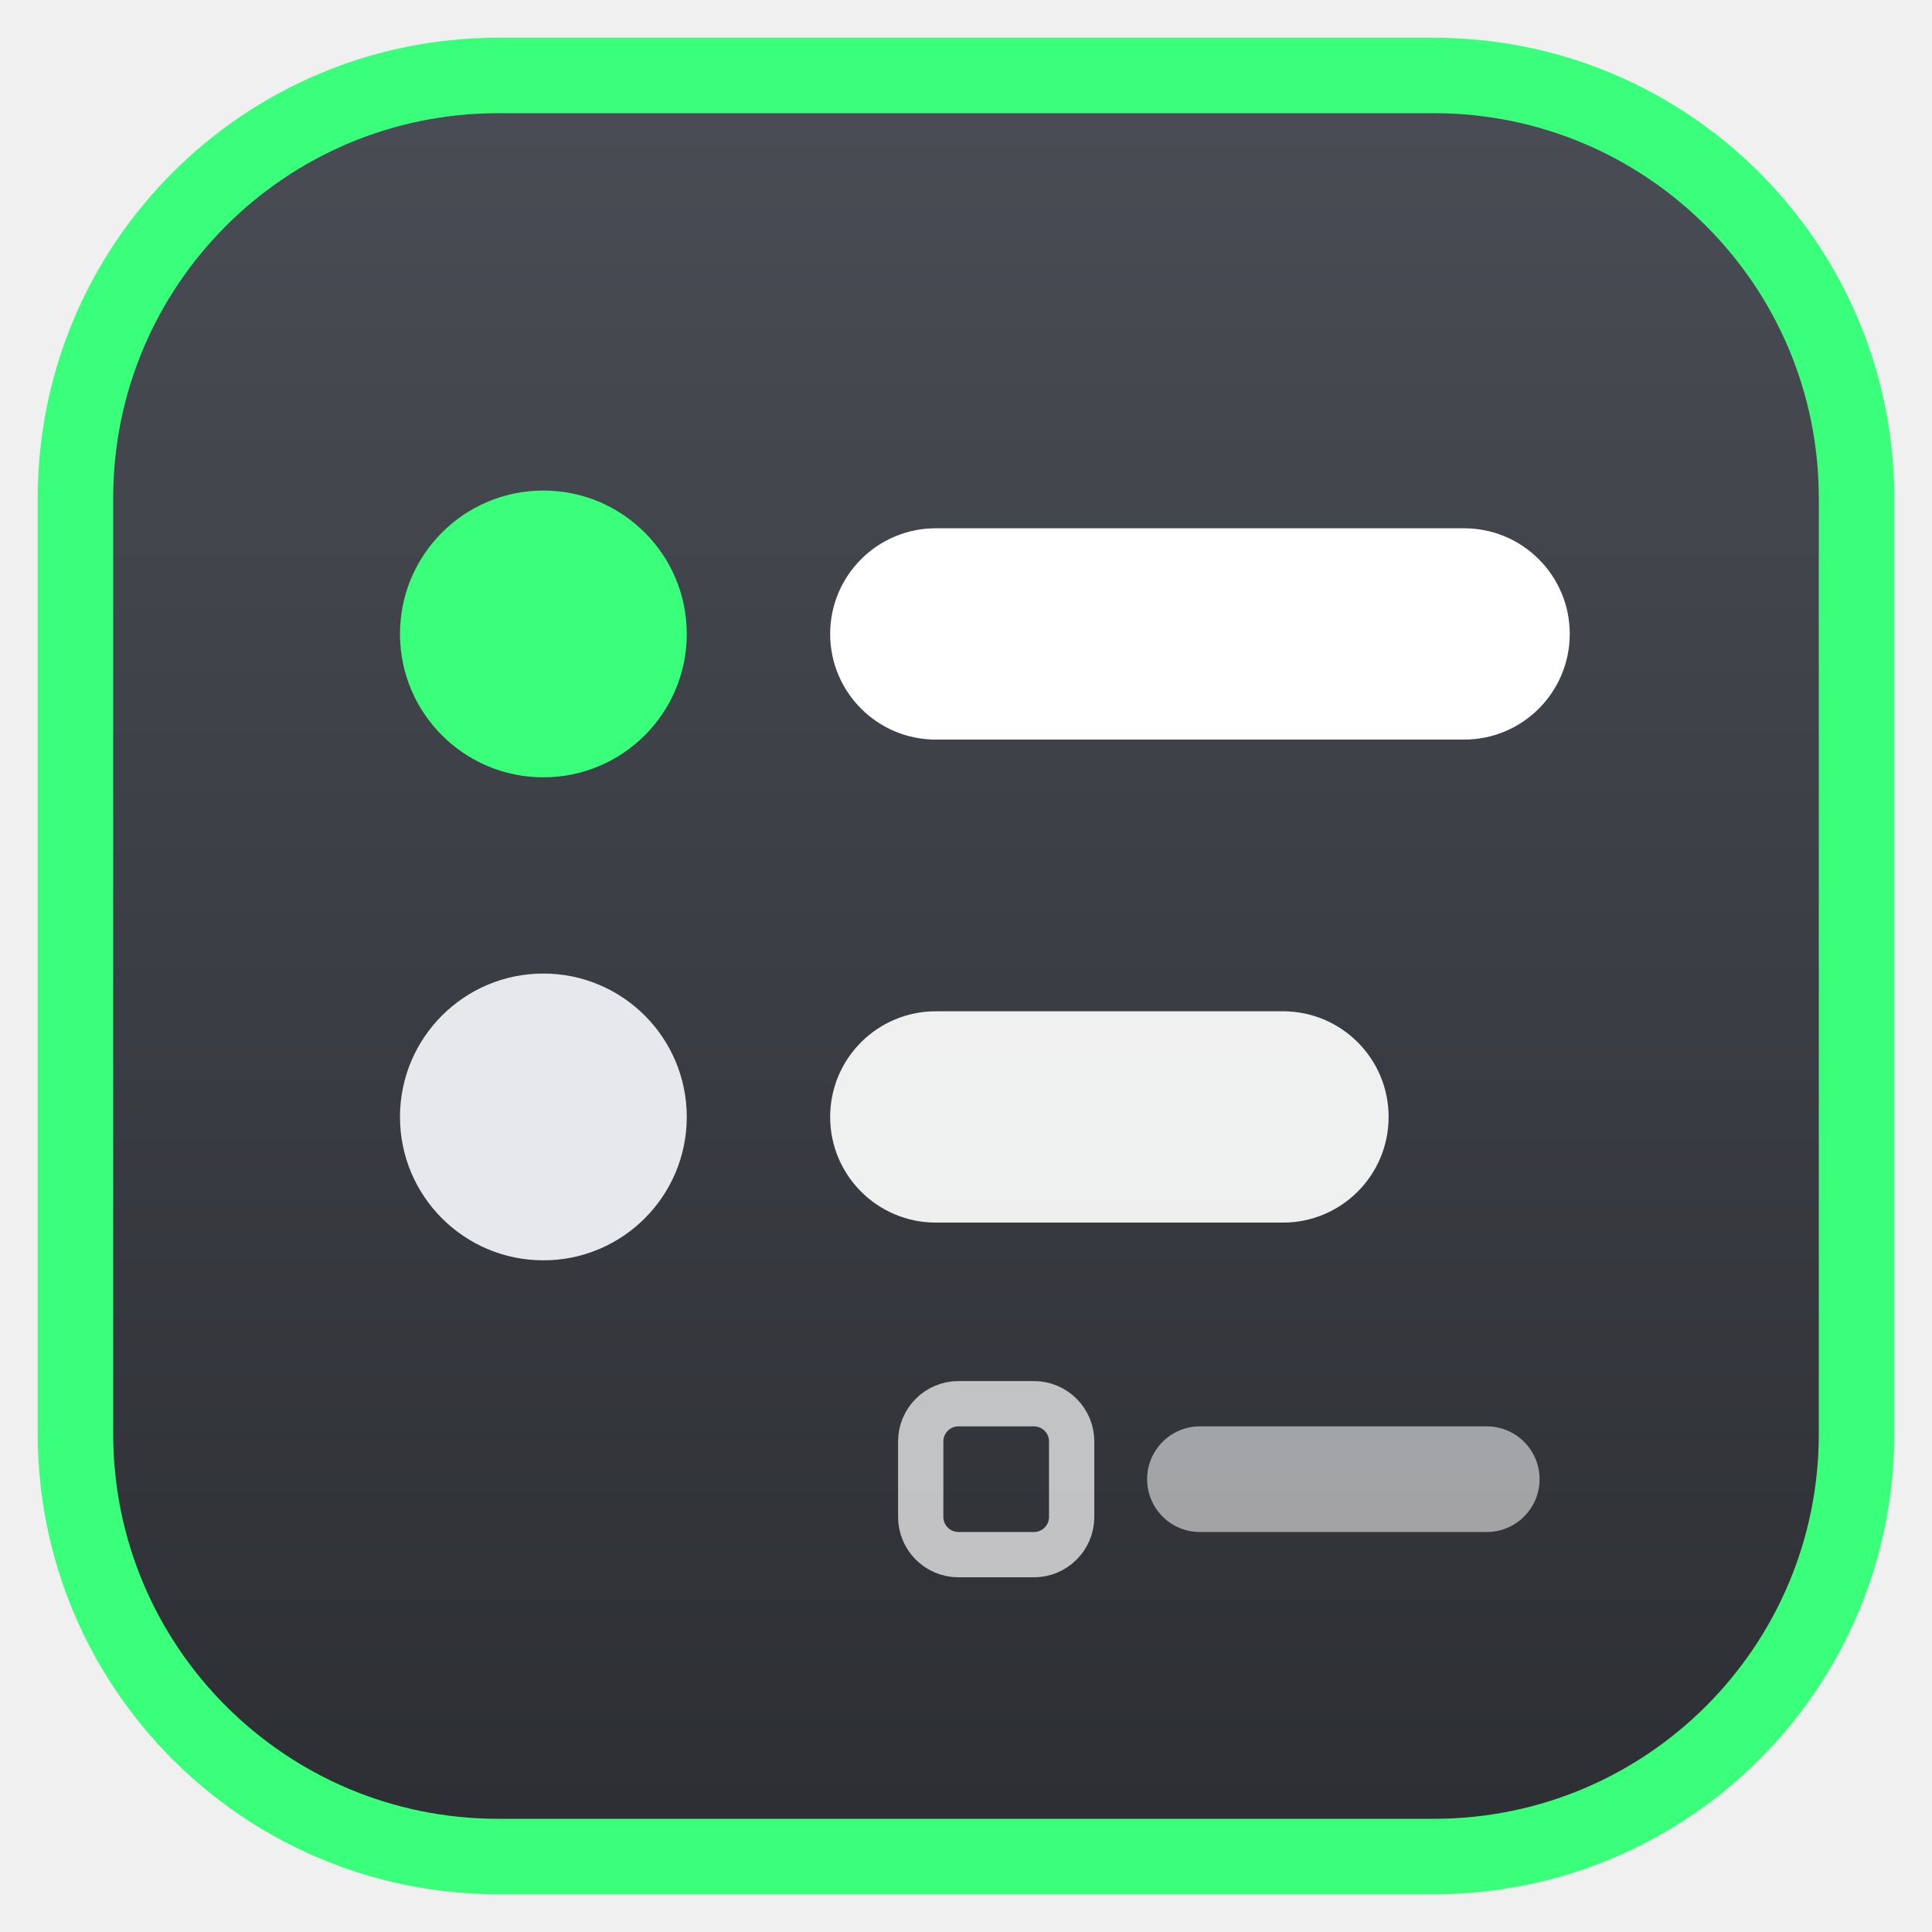
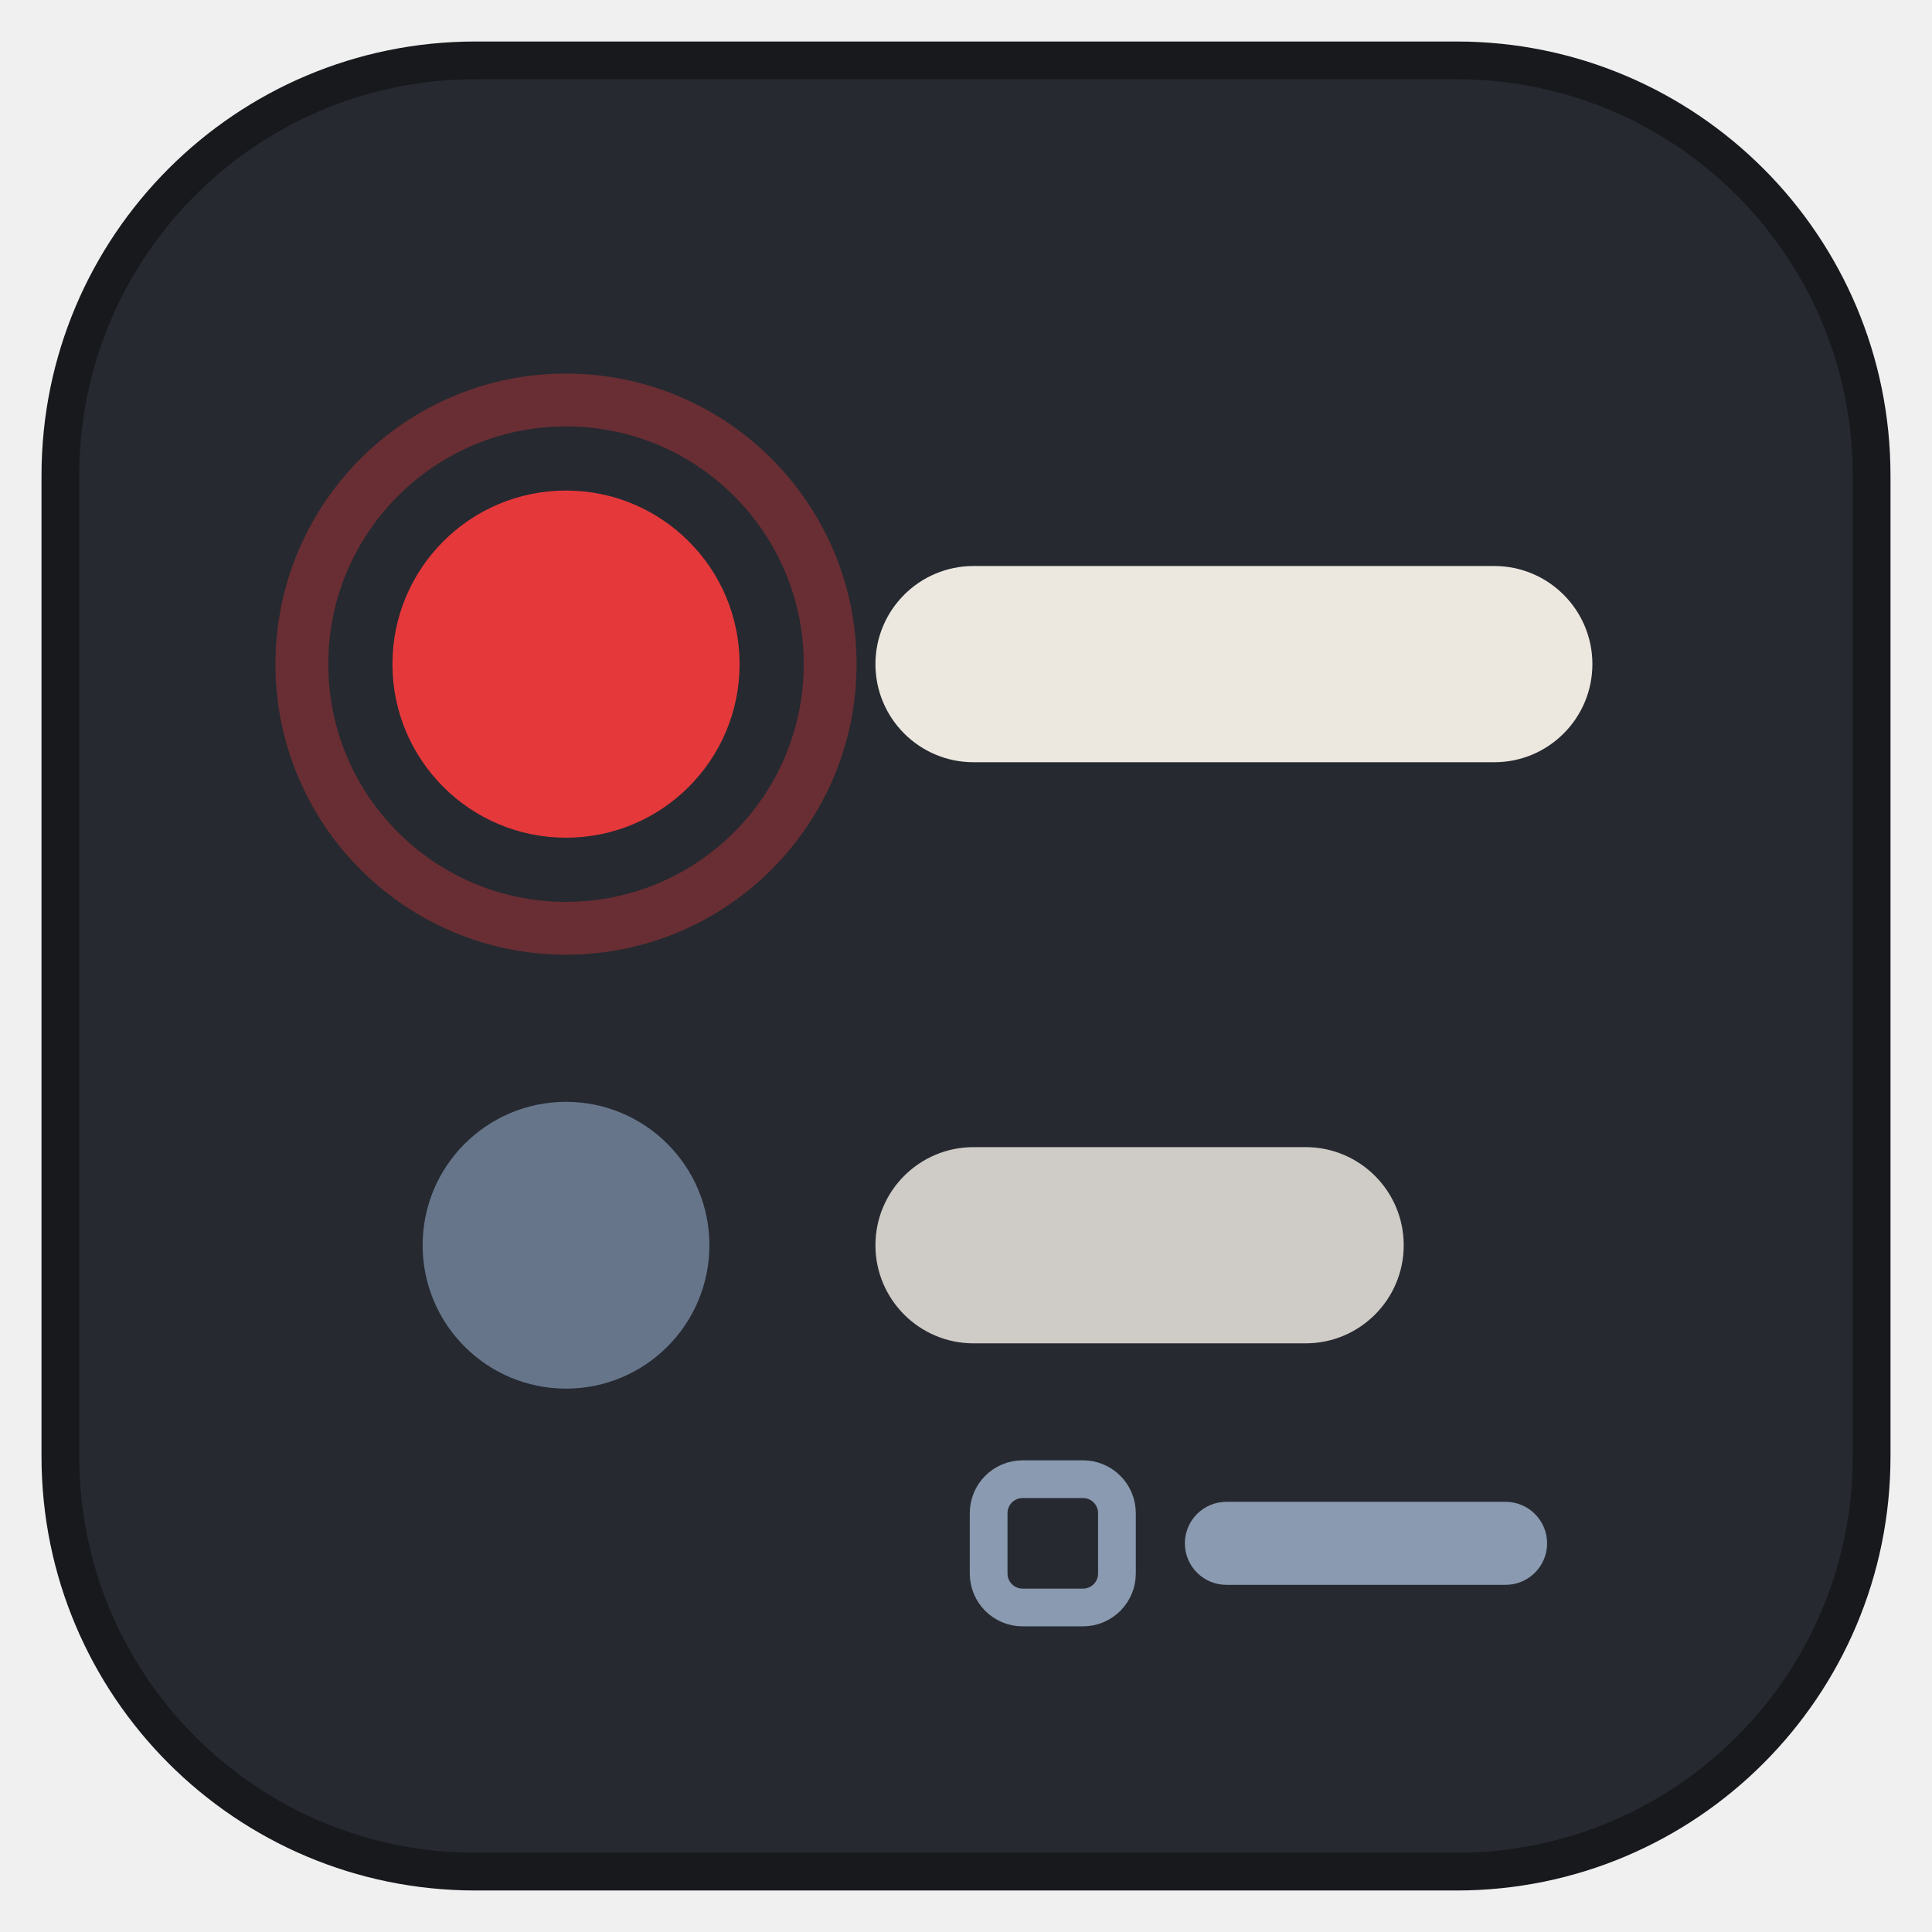
- <svg xmlns="http://www.w3.org/2000/svg" viewBox="0 0 256 256">
-   <defs>
-     <linearGradient id="g" x1="0" y1="0" x2="0" y2="1">
-       <stop offset="0" stop-color="#4a4d55" />
-       <stop offset="1" stop-color="#2c2e33" />
-     </linearGradient>
-   </defs>
-   <rect x="10" y="10" width="236" height="236" rx="56" fill="url(#g)" stroke="#39ff7a" stroke-width="10" />
-   <circle cx="72" cy="84" r="19" fill="#39ff7a" />
-   <rect x="110" y="70" width="98" height="28" rx="14" fill="#fff" />
-   <circle cx="72" cy="148" r="19" fill="#e6e8ec" />
-   <rect x="110" y="134" width="74" height="28" rx="14" fill="#fff" opacity=".92" />
-   <rect x="122" y="186" width="20" height="20" rx="5" fill="none" stroke="#fff" stroke-width="6" opacity=".7" />
-   <rect x="152" y="189" width="52" height="14" rx="7" fill="#fff" opacity=".55" />
+ <svg xmlns="http://www.w3.org/2000/svg" viewBox="0 0 512 512">
+   <rect x="16" y="16" width="480" height="480" rx="110" fill="#262930" stroke="#17191d" stroke-width="10" />
+   <circle cx="150" cy="176" r="70" fill="none" stroke="#E5383B" stroke-opacity=".35" stroke-width="14" />
+   <circle cx="150" cy="176" r="46" fill="#E5383B" />
+   <rect x="232" y="150" width="190" height="52" rx="26" fill="#ECE8E0" />
+   <circle cx="150" cy="330" r="38" fill="#66758A" />
+   <rect x="232" y="304" width="140" height="52" rx="26" fill="#ECE8E0" opacity=".85" />
+   <rect x="262" y="392" width="34" height="34" rx="9" fill="none" stroke="#8A9AB0" stroke-width="10" />
+   <rect x="314" y="398" width="96" height="22" rx="11" fill="#8A9AB0" />
</svg>
